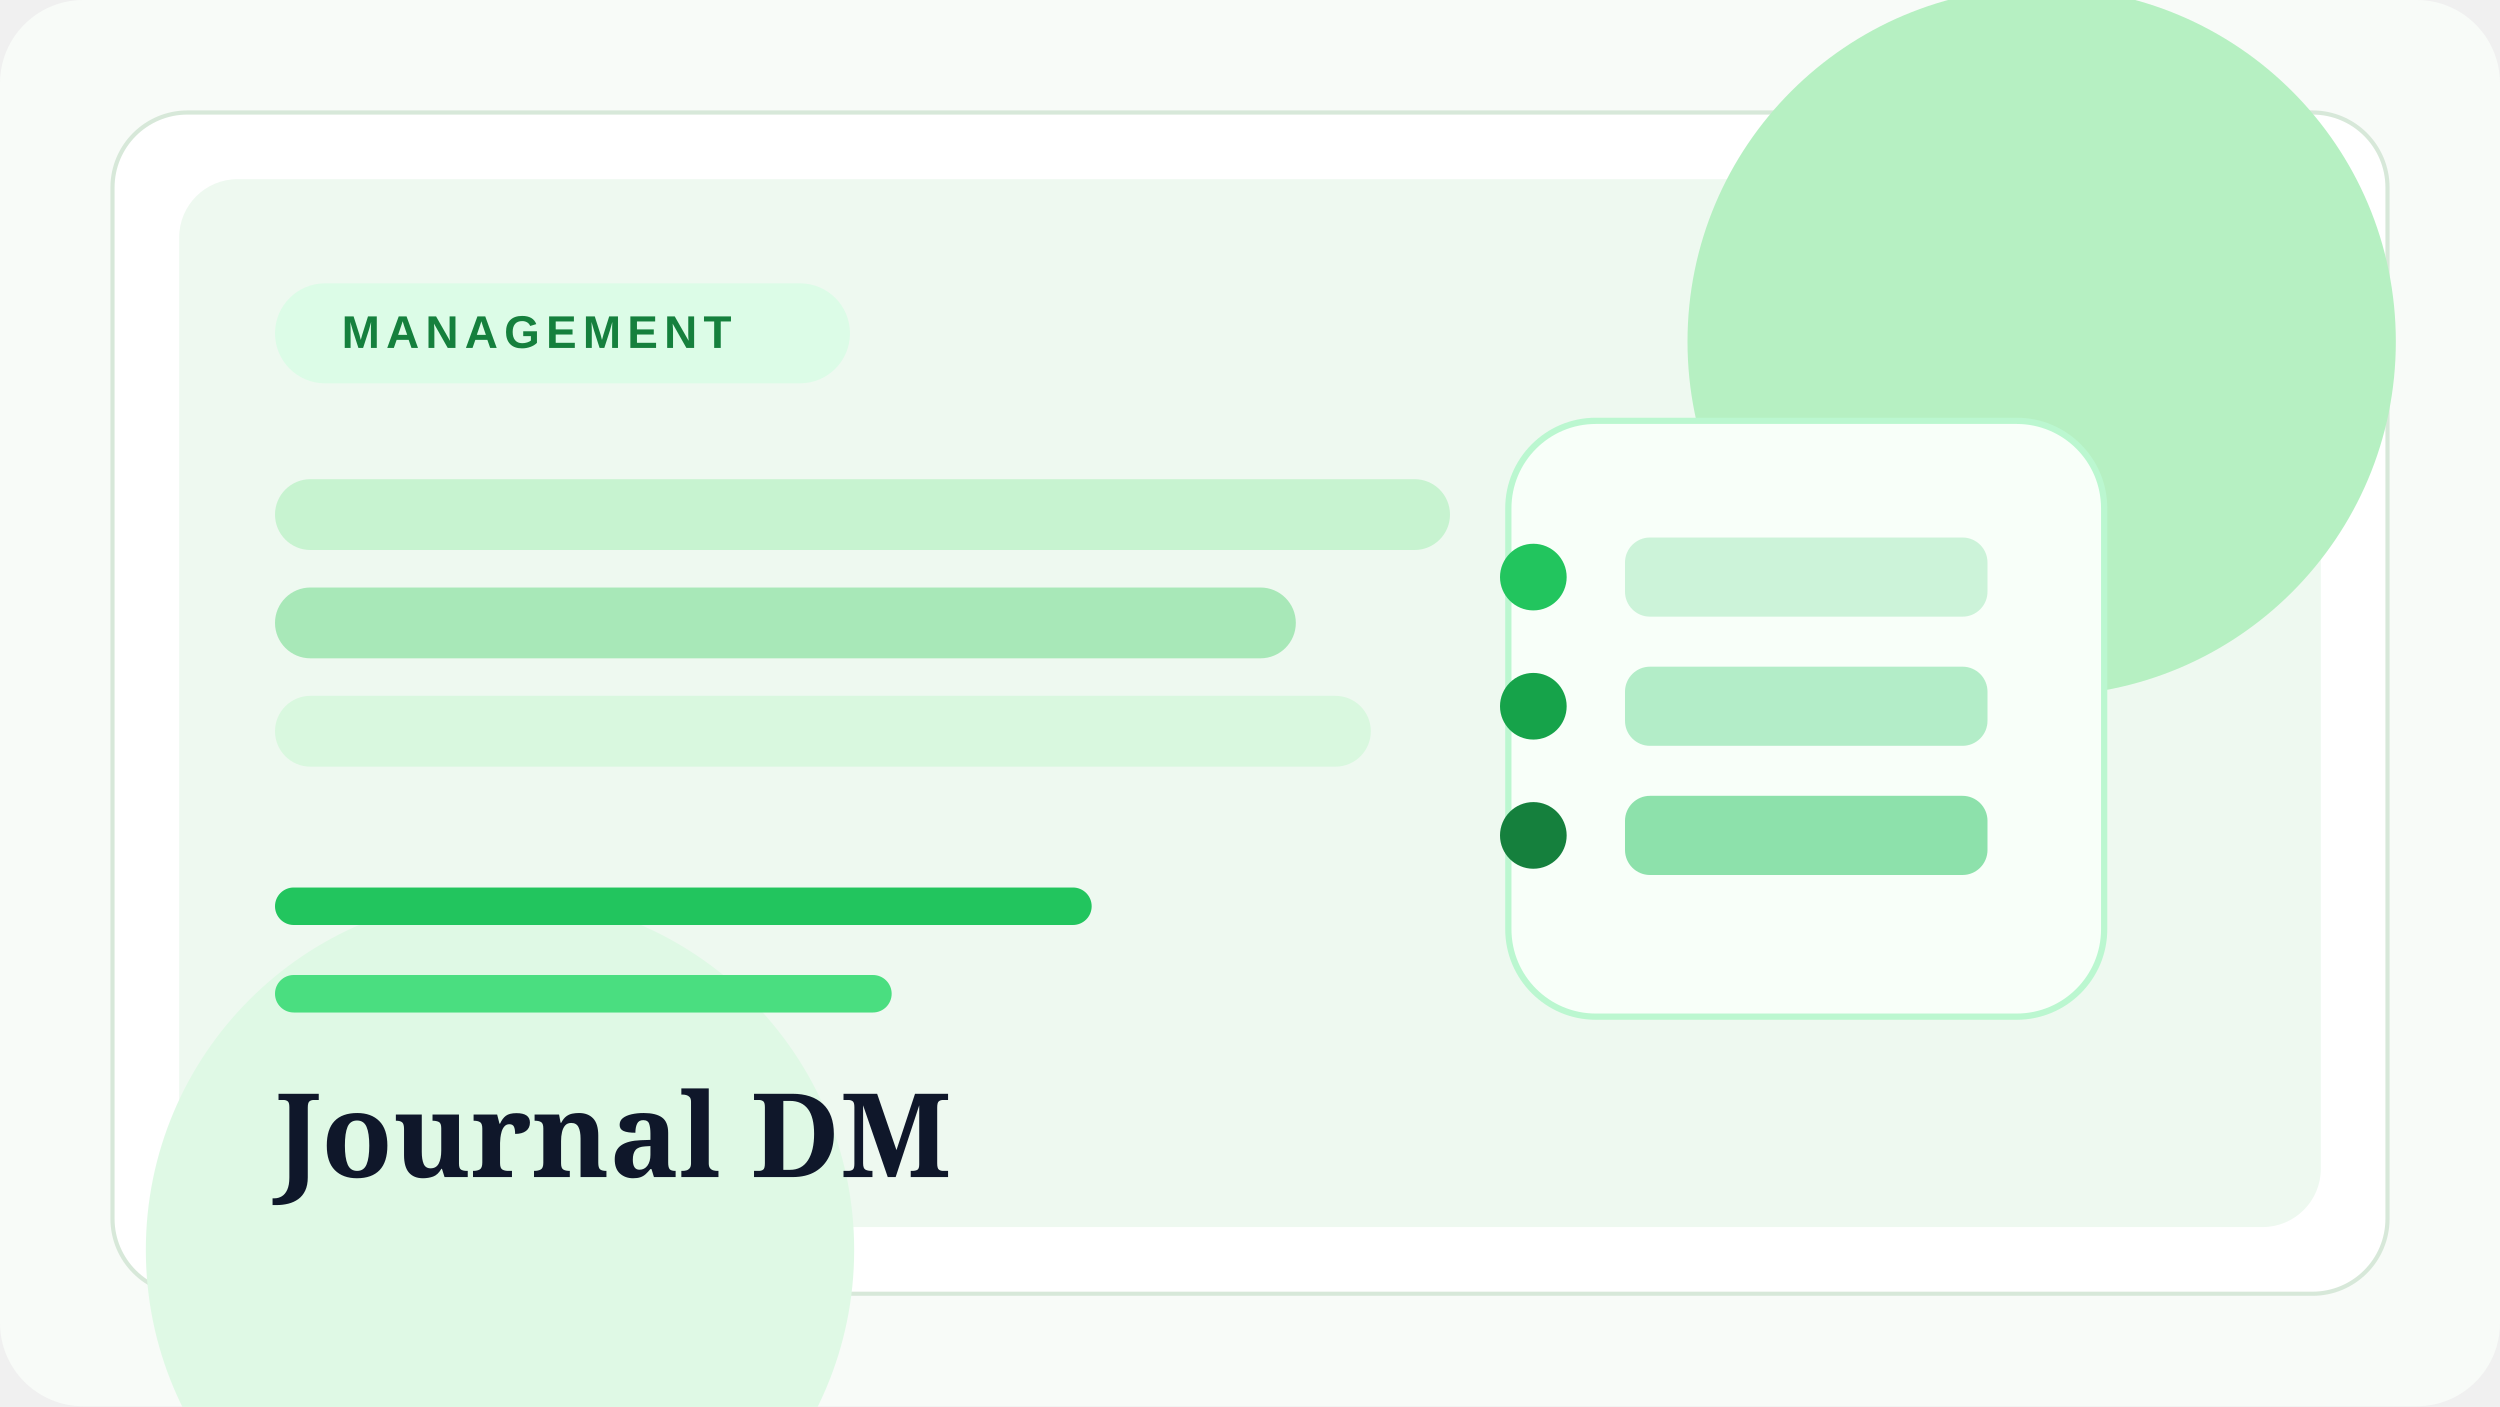
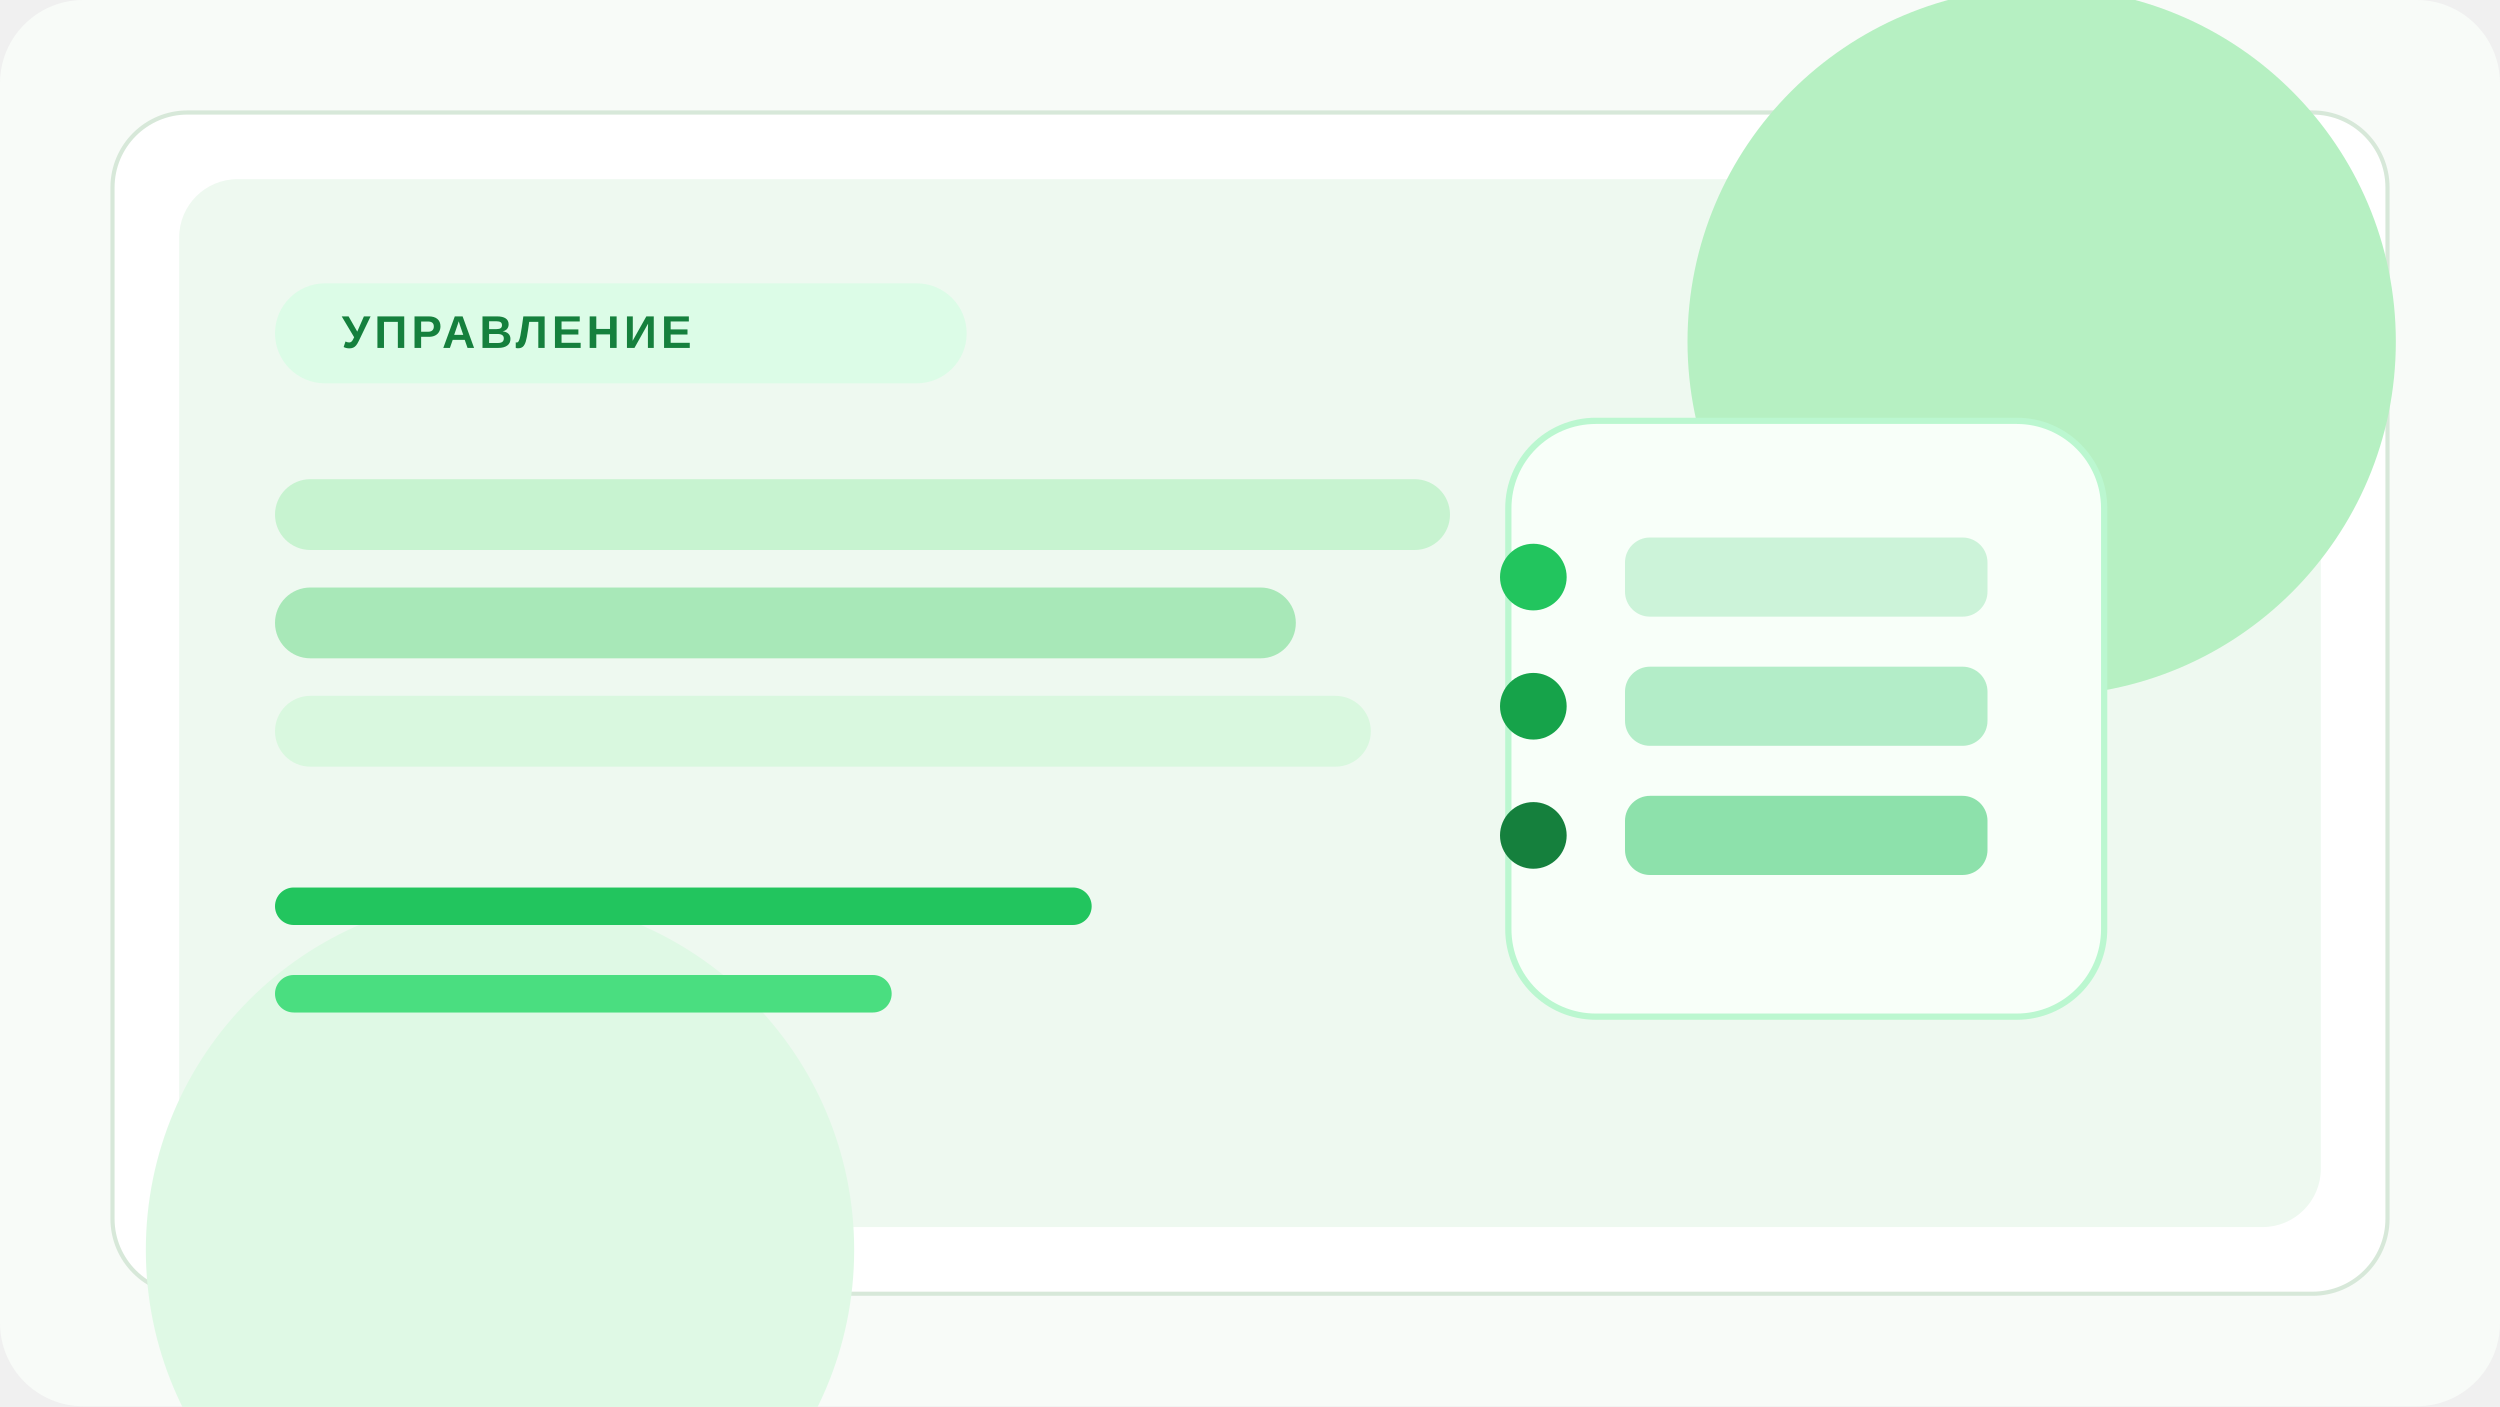
<svg xmlns="http://www.w3.org/2000/svg" width="1200" height="675" viewBox="0 0 1200 675" fill="none">
  <rect width="1200" height="675" rx="40" fill="#F8FBF8" />
  <rect x="54" y="54" width="1092" height="567" rx="36" fill="#FFFFFF" stroke="#D7E8D9" stroke-width="2" />
  <rect x="86" y="86" width="1028" height="503" rx="28" fill="#EEF9F0" />
  <circle cx="980" cy="164" r="170" fill="#B6F0C2" />
  <circle cx="240" cy="600" r="170" fill="#DFF9E5" />
-   <rect x="132" y="136" width="276" height="48" rx="24" fill="#DCFCE7" />
-   <text x="164" y="167" fill="#15803D" font-family="Arial, sans-serif" font-size="22" font-weight="700" letter-spacing="3">MANAGEMENT</text>
+   <rect x="132" y="136" width="332" height="48" rx="24" fill="#DCFCE7" />
+   <text x="164" y="167" fill="#15803D" font-family="Arial, sans-serif" font-size="22" font-weight="700" letter-spacing="2">УПРАВЛЕНИЕ</text>
  <rect x="132" y="230" width="564" height="34" rx="17" fill="#C7F3D0" />
  <rect x="132" y="282" width="490" height="34" rx="17" fill="#A8E8B8" />
  <rect x="132" y="334" width="526" height="34" rx="17" fill="#D9F8DF" />
  <rect x="132" y="426" width="392" height="18" rx="9" fill="#22C55E" />
  <rect x="132" y="468" width="296" height="18" rx="9" fill="#4ADE80" />
  <rect x="724" y="202" width="286" height="286" rx="42" fill="#F8FFF9" stroke="#BBF7D0" stroke-width="3" />
  <rect x="780" y="258" width="174" height="38" rx="12" fill="#22C55E" fill-opacity="0.2" />
  <rect x="780" y="320" width="174" height="38" rx="12" fill="#22C55E" fill-opacity="0.32" />
  <rect x="780" y="382" width="174" height="38" rx="12" fill="#22C55E" fill-opacity="0.5" />
  <circle cx="736" cy="277" r="16" fill="#22C55E" />
  <circle cx="736" cy="339" r="16" fill="#16A34A" />
  <circle cx="736" cy="401" r="16" fill="#15803D" />
-   <text x="132" y="565" fill="#0F172A" font-family="Georgia, serif" font-size="56" font-weight="700">Journal DM</text>
</svg>
